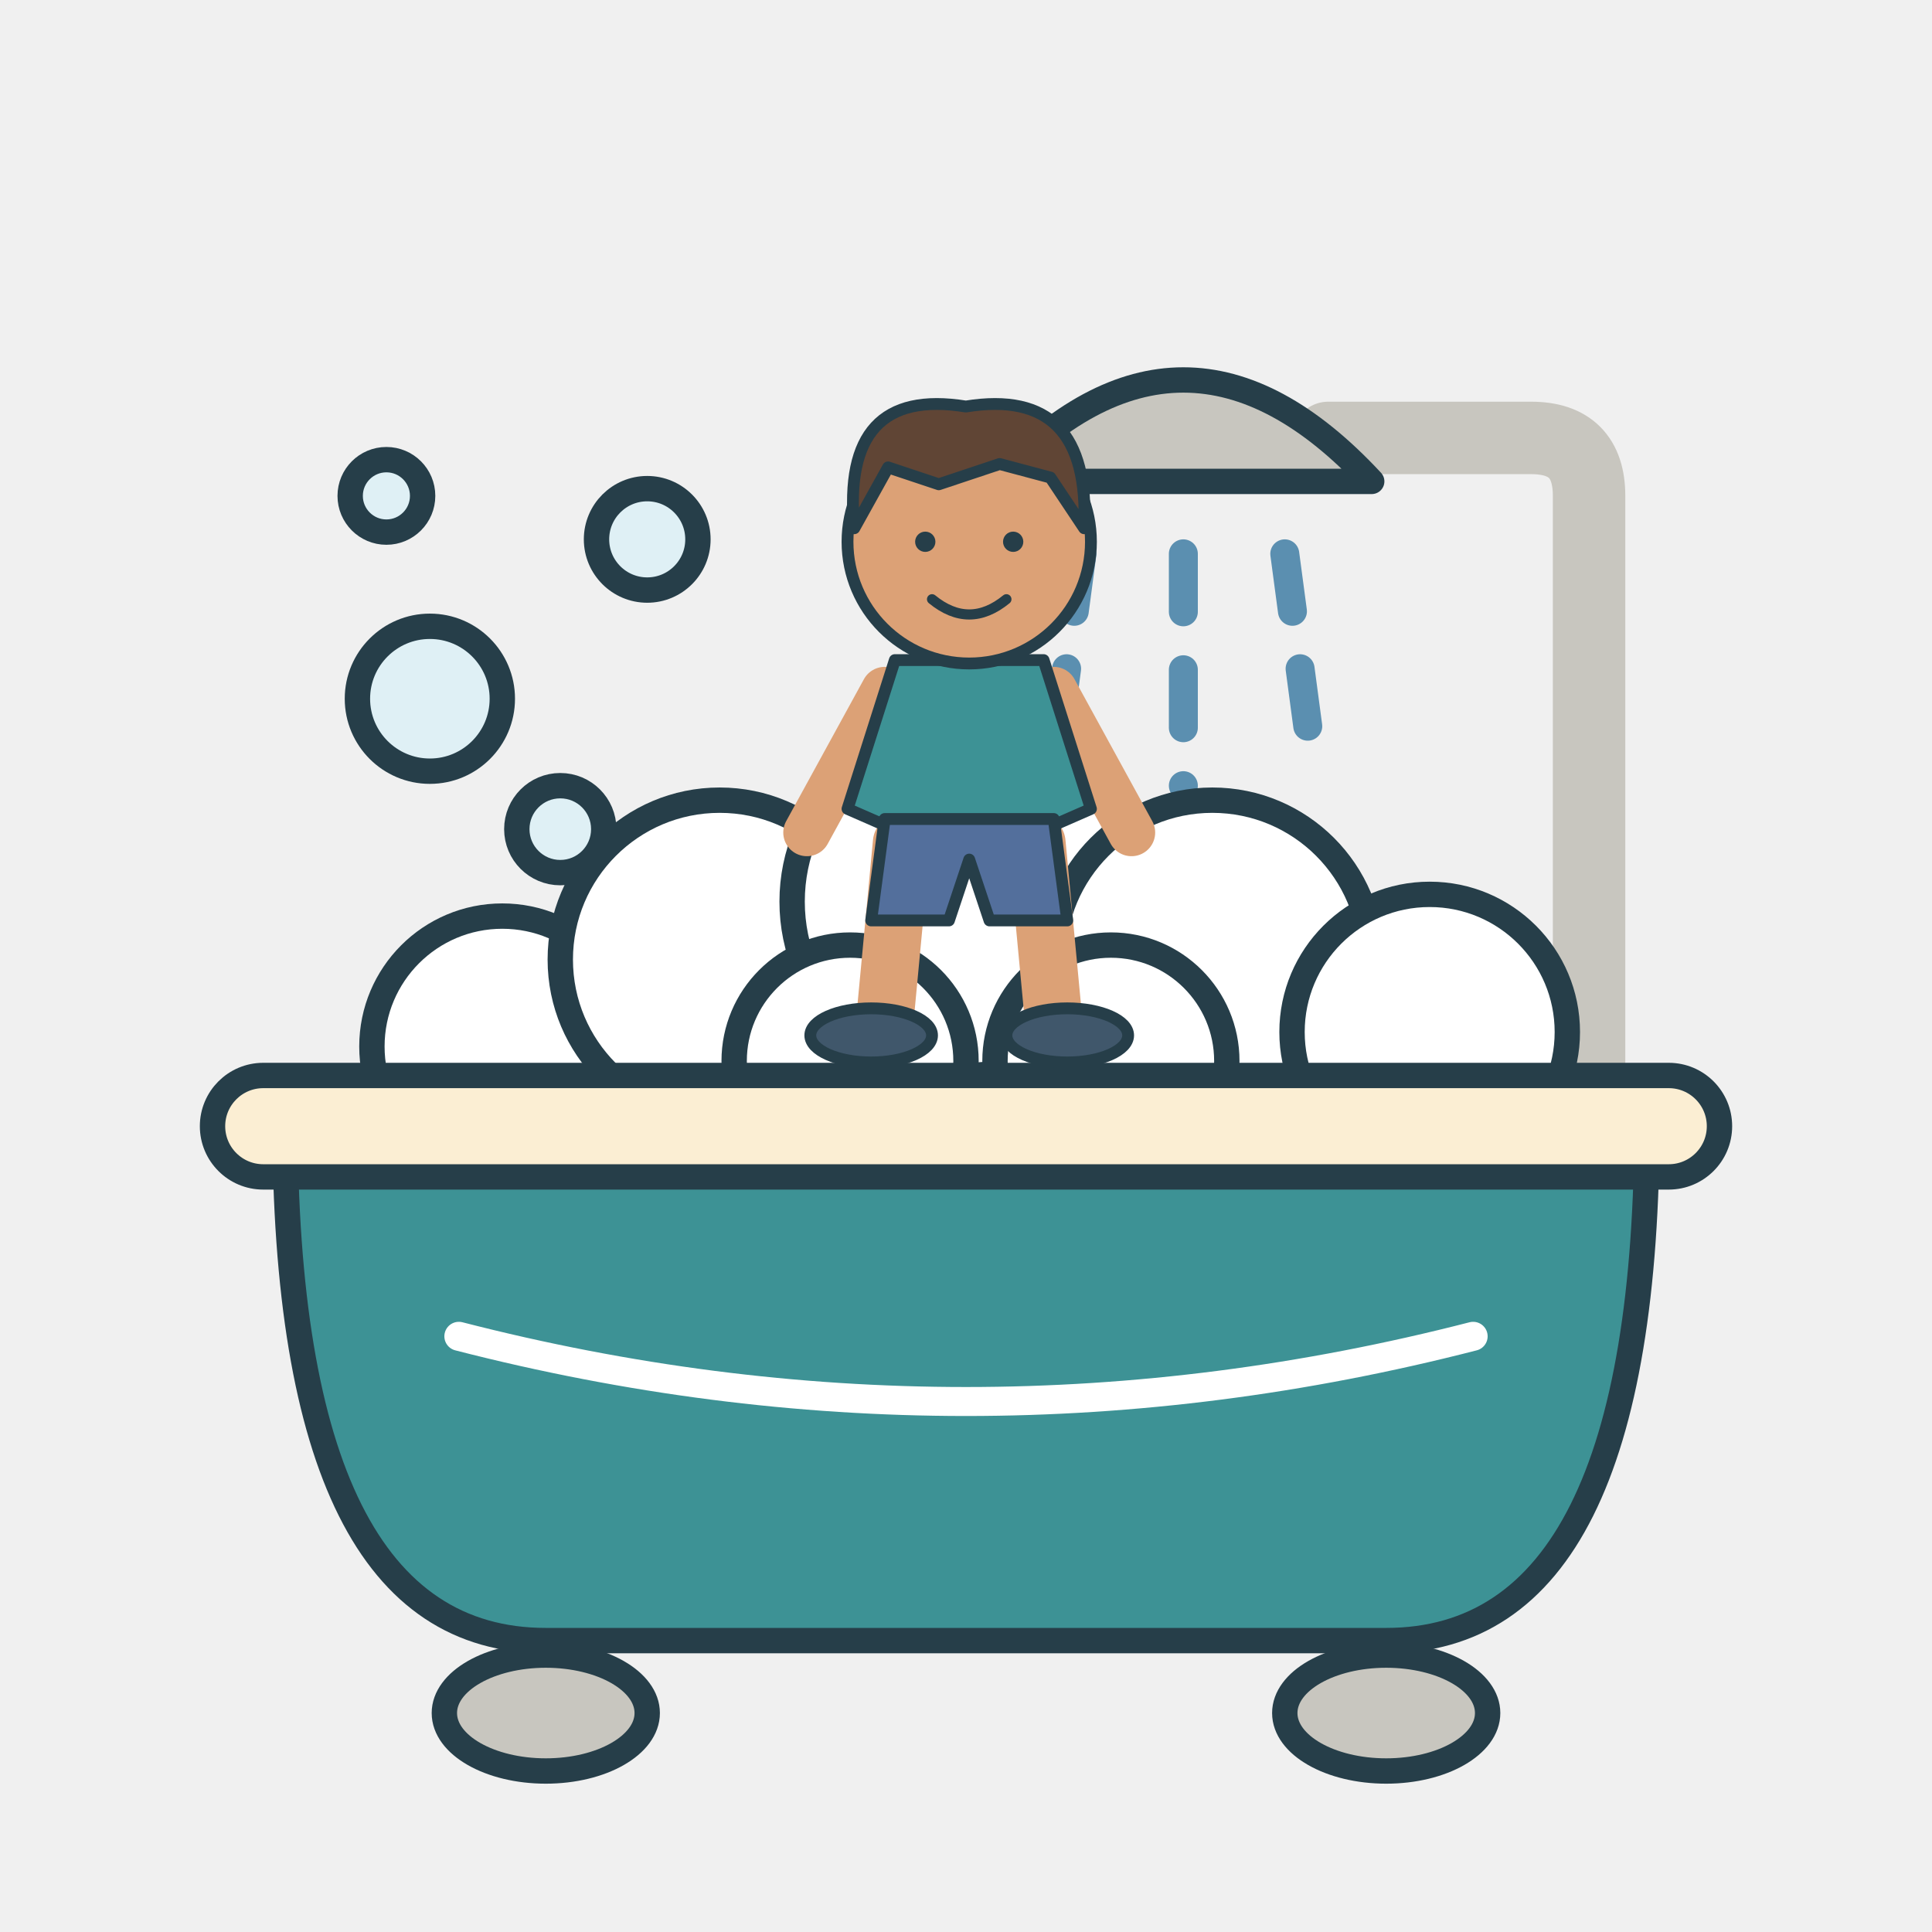
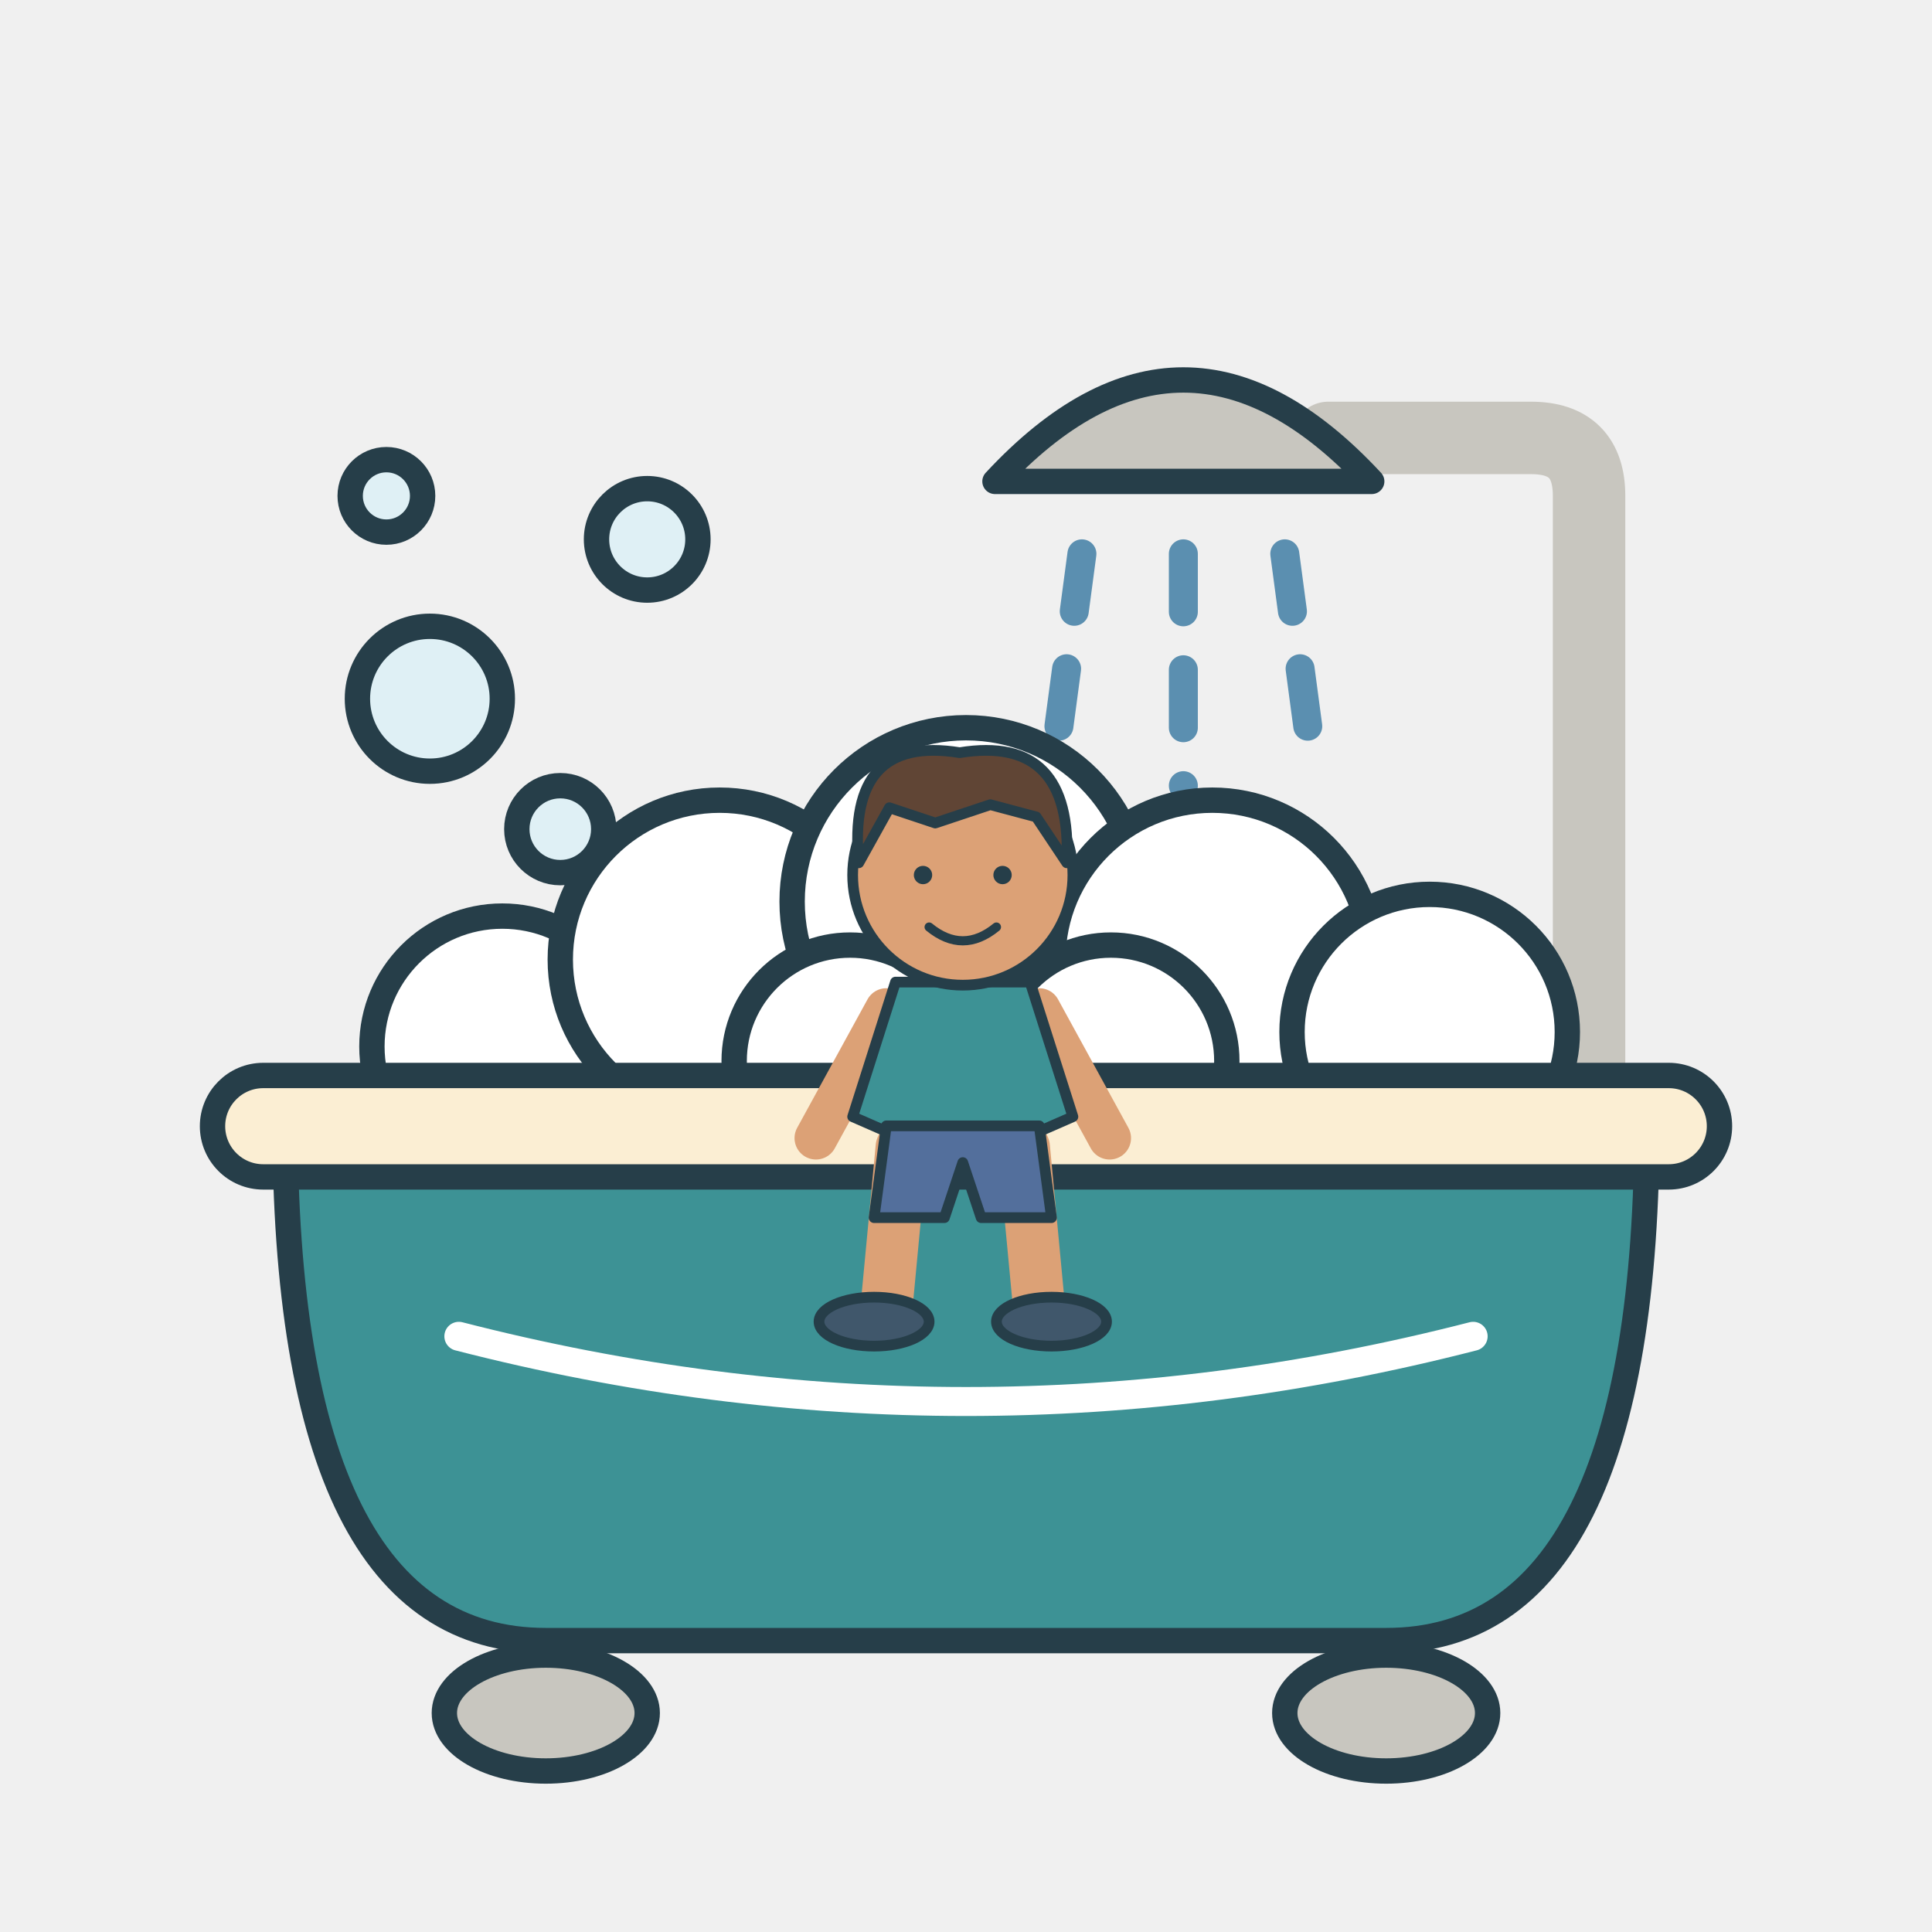
<svg xmlns="http://www.w3.org/2000/svg" viewBox="0 0 240 240">
  <g stroke="#263e49" stroke-width="3.5" stroke-linecap="round" stroke-linejoin="round">
    <g transform="translate(12 22) scale(.9)">
      <g stroke="#263e49" stroke-width="3.5" stroke-linecap="round" stroke-linejoin="round">
        <path d="M206 130 L206 44 Q206 36 198 36 L170 36" fill="none" stroke="#c8c6bf" stroke-width="10" />
        <path d="M206 130 L206 44 Q206 36 198 36 L170 36" fill="none" stroke-width="3" stroke="#263e49" stroke-dasharray="0 1000" />
        <path d="M124 42 Q150 14 176 42 Z" fill="#c8c6bf" />
        <path d="M136 52 L132 82 M150 52 L150 84 M164 52 L168 82" fill="none" stroke="#5b8fb0" stroke-width="4" stroke-dasharray="8 8" />
        <circle cx="46" cy="72" r="10" fill="#dff0f5" />
        <circle cx="76" cy="50" r="7" fill="#dff0f5" />
        <circle cx="40" cy="44" r="5" fill="#dff0f5" />
        <circle cx="64" cy="90" r="6" fill="#dff0f5" />
        <circle cx="56" cy="120" r="18" fill="#ffffff" />
        <circle cx="86" cy="108" r="22" fill="#ffffff" />
        <circle cx="120" cy="100" r="24" fill="#ffffff" />
        <circle cx="154" cy="108" r="22" fill="#ffffff" />
        <circle cx="184" cy="118" r="19" fill="#ffffff" />
        <circle cx="104" cy="122" r="16" fill="#ffffff" />
        <circle cx="140" cy="122" r="16" fill="#ffffff" />
        <ellipse cx="62" cy="212" rx="14" ry="8" fill="#c8c6bf" />
        <ellipse cx="178" cy="212" rx="14" ry="8" fill="#c8c6bf" />
        <path d="M26 130 L214 130 Q214 202 178 202 L62 202 Q26 202 26 130 Z" fill="#3d9295" />
        <rect x="16" y="124" width="208" height="14" rx="7" fill="#fbeed3" />
        <path d="M50 160 Q120 178 190 160" fill="none" stroke="#ffffff" stroke-width="4" />
      </g>
    </g>
-     <g transform="translate(70 40) scale(0.42)">
+     <g transform="translate(74 84) scale(0.38)">
      <path d="M100 154 L95 207 M140 154 L145 207" fill="none" stroke="#dca176" stroke-width="17" />
      <path d="M95 109 L72 151 M145 109 L168 151" fill="none" stroke="#dca176" stroke-width="14" />
      <path d="M98 100 L142 100 L156 144 L140 151 L100 151 L84 144 Z" fill="#3d9295" />
      <path d="M95 147 L145 147 L149 177 L126 177 L120 159 L114 177 L91 177 Z" fill="#536f9c" />
      <circle cx="120" cy="65" r="36" fill="#dca176" />
      <path d="M86 61 Q82 19 119 25 Q156 19 154 61 L144 46 L129 42 L111 48 L96 43 Z" fill="#604535" />
      <circle cx="107.0" cy="65" r="3" fill="#263e49" stroke="none" />
      <circle cx="133.0" cy="65" r="3" fill="#263e49" stroke="none" />
      <path d="M109 82 Q120 91 131 82" fill="none" stroke-width="3" />
      <ellipse cx="91" cy="211" rx="18" ry="8" fill="#40576b" />
      <ellipse cx="149" cy="211" rx="18" ry="8" fill="#40576b" />
    </g>
  </g>
</svg>
